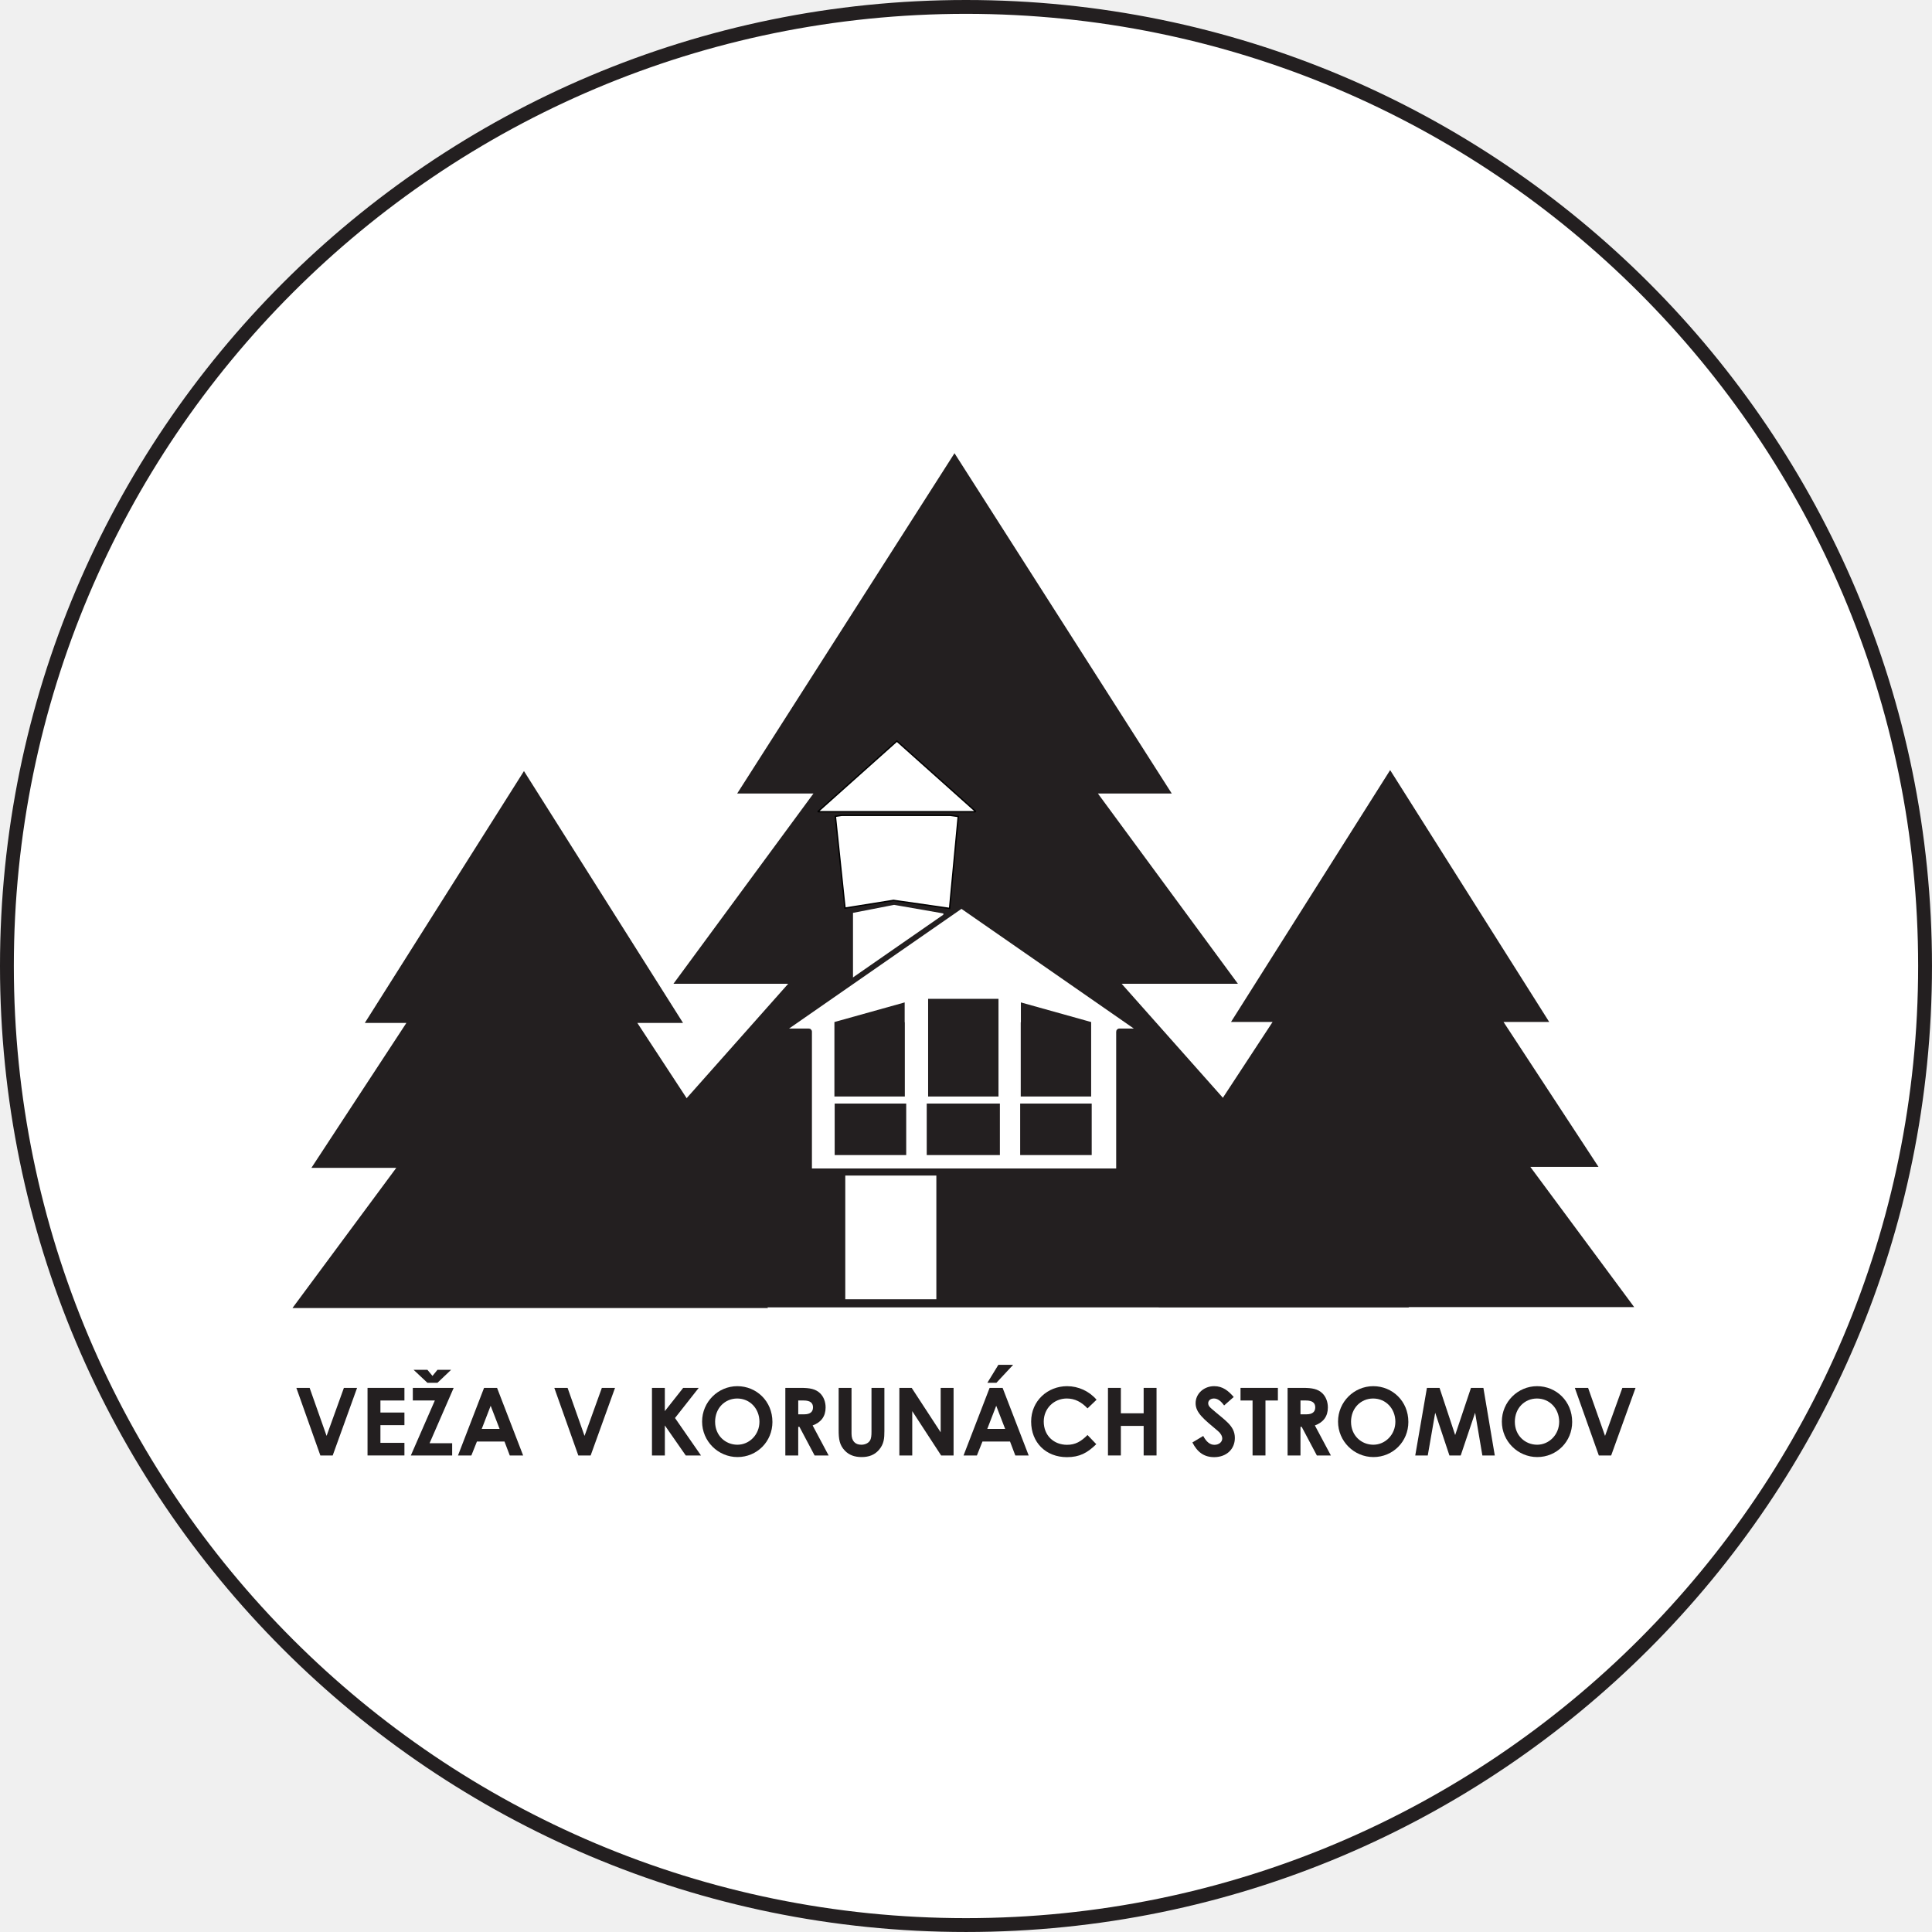
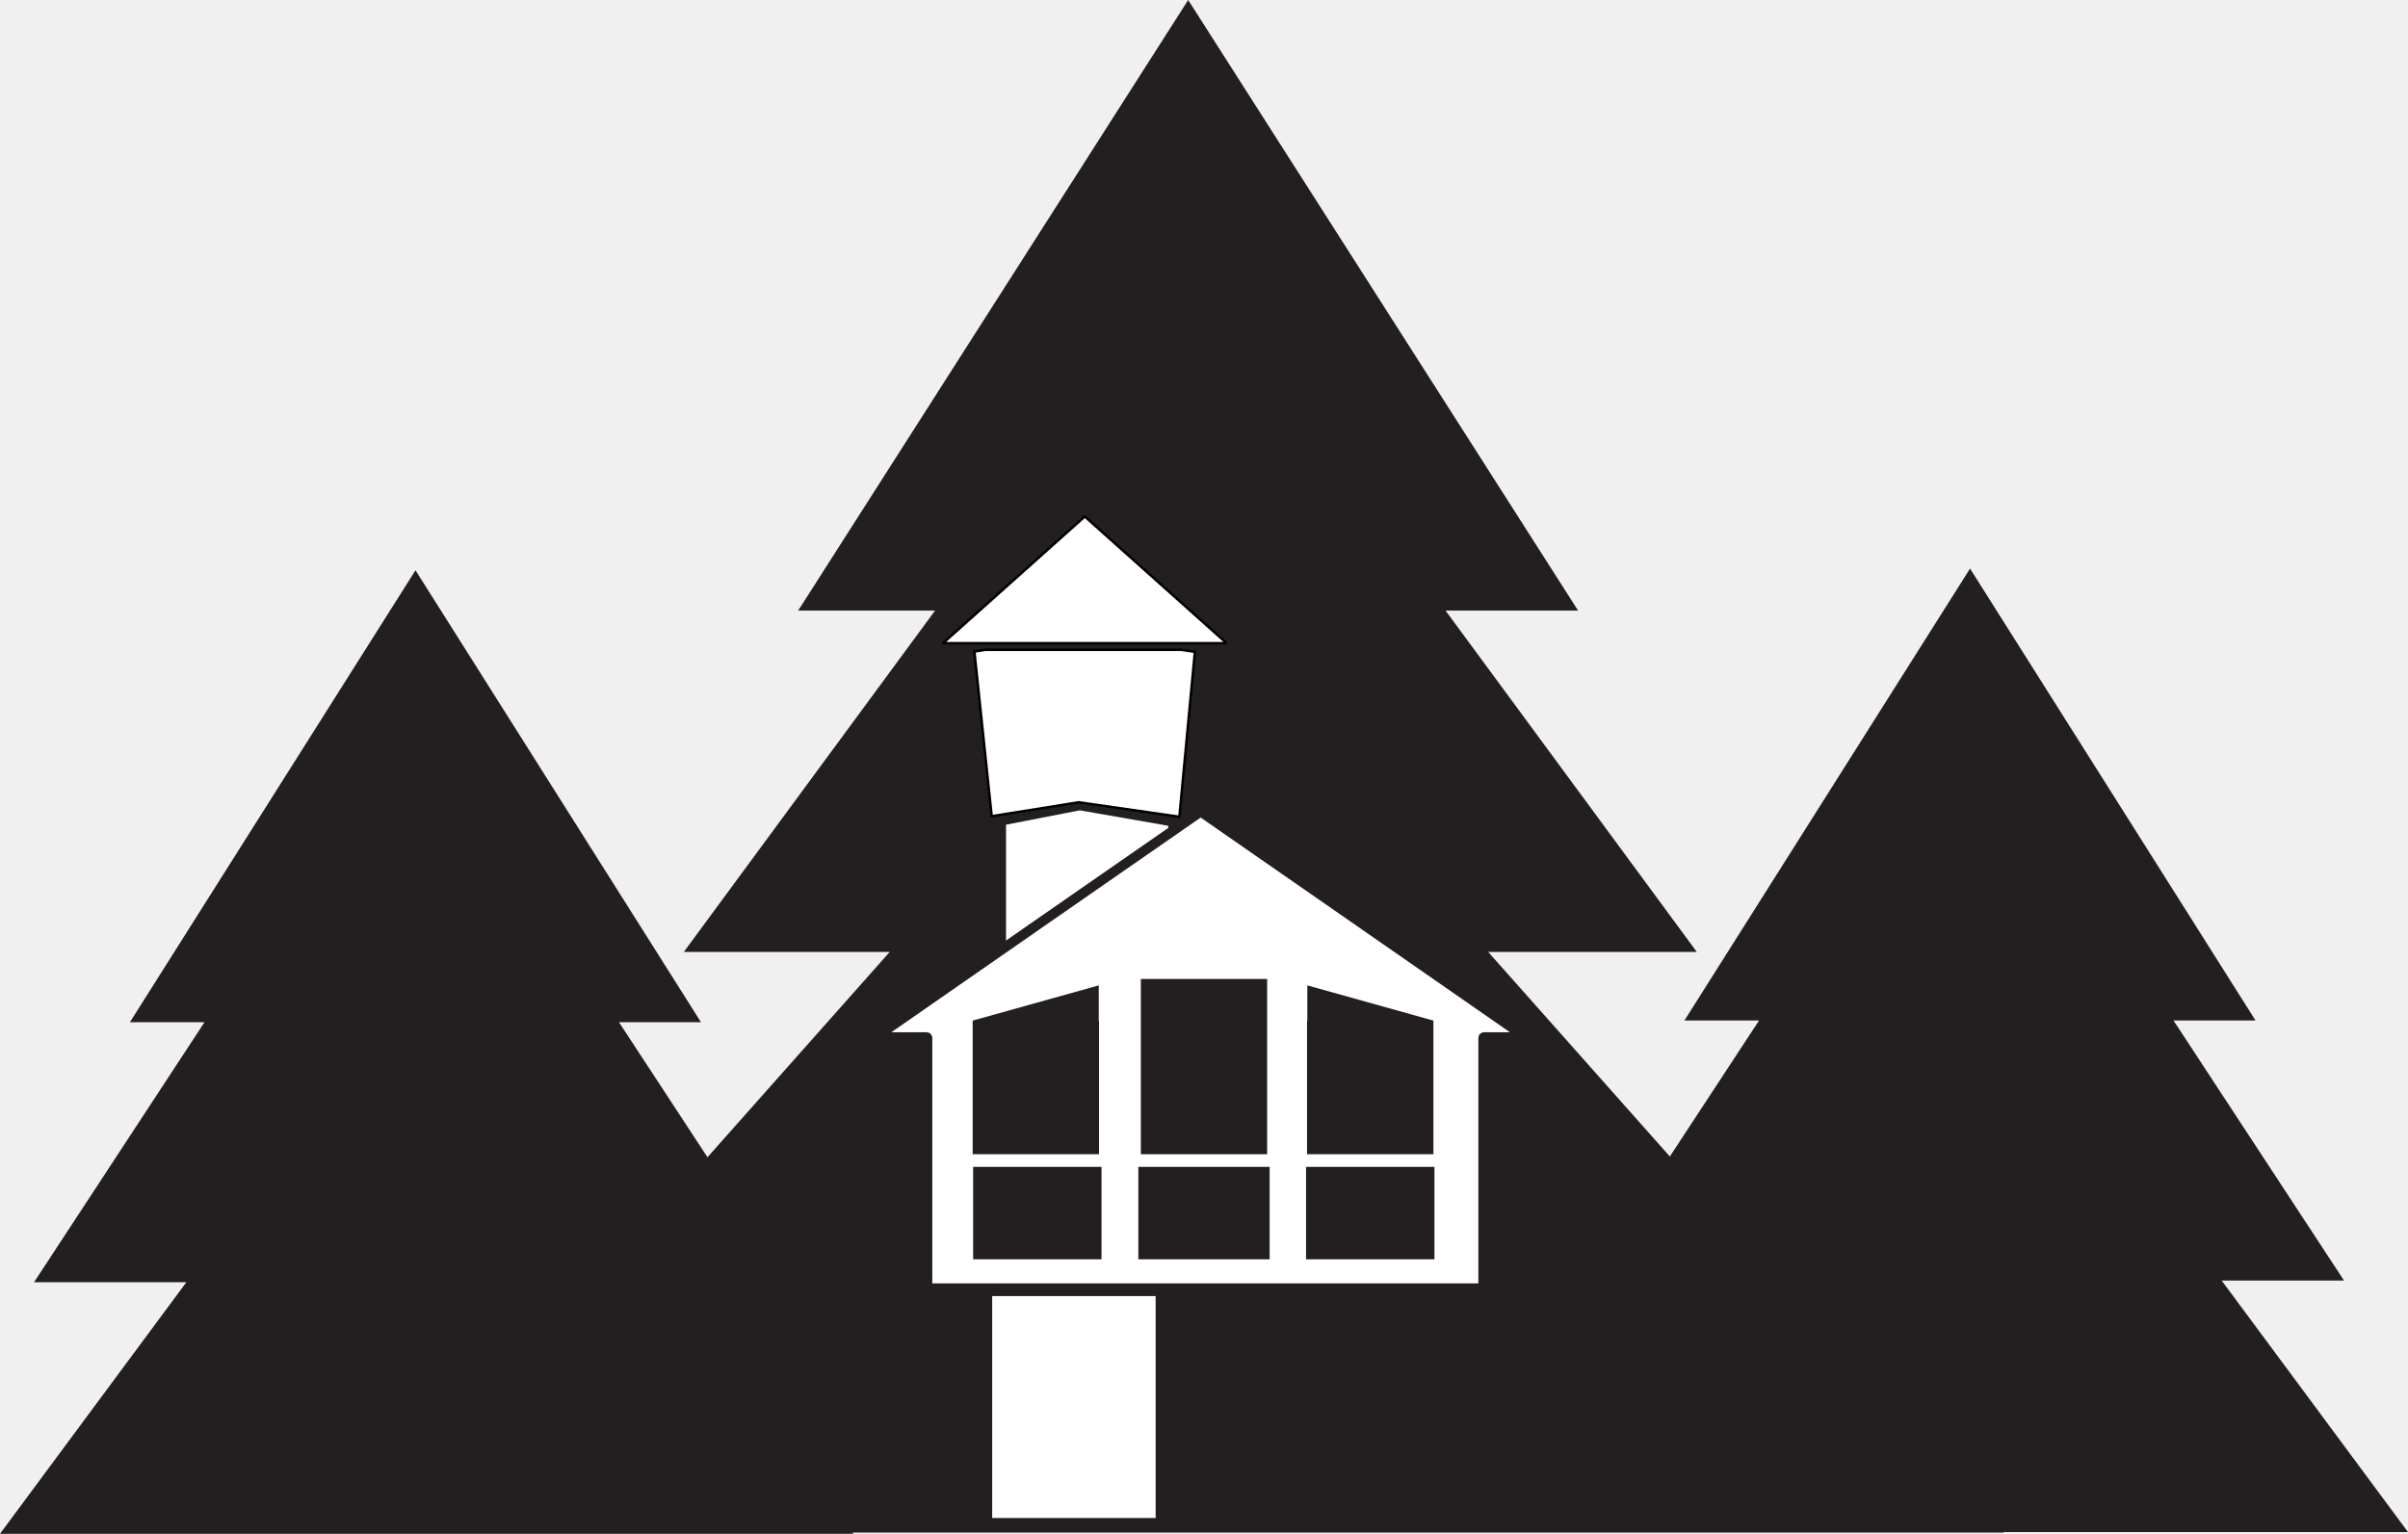
- <svg xmlns="http://www.w3.org/2000/svg" id="Layer_2" data-name="Layer 2" viewBox="0 0 1395.49 1395.49">
+ <svg xmlns="http://www.w3.org/2000/svg" id="Layer_1" data-name="Layer 1" viewBox="0 0 969.13 617.45">
  <defs>
    <style>
-       .cls-1, .cls-2, .cls-3 {
-         fill: #231f20;
-       }
- 
-       .cls-4 {
+       .cls-1 {
        stroke-width: 4px;
      }

-       .cls-4, .cls-5, .cls-6, .cls-2, .cls-7, .cls-3 {
+       .cls-1, .cls-2, .cls-3, .cls-4, .cls-5 {
        stroke-miterlimit: 10;
      }

-       .cls-4, .cls-5, .cls-6, .cls-7 {
+       .cls-1, .cls-2, .cls-4 {
        fill: #fff;
      }

-       .cls-4, .cls-5, .cls-3 {
+       .cls-1, .cls-5 {
        stroke: #231f20;
      }

-       .cls-5 {
-         stroke-width: 10px;
-       }
- 
-       .cls-6 {
+       .cls-2 {
        stroke: #000;
      }

-       .cls-2, .cls-7 {
+       .cls-3, .cls-4 {
        stroke: #fff;
+       }
+ 
+       .cls-3, .cls-5 {
+         fill: #231f20;
      }
    </style>
  </defs>
-   <circle class="cls-5" cx="697.74" cy="697.74" r="692.74" />
  <g>
-     <g>
-       <g>
-         <polygon class="cls-3" points="1016.55 943.81 553.35 943.81 478.73 843.04 528.03 843.04 495.9 794.04 570.43 710.08 487.43 710.08 588.55 572.66 533.38 572.66 689.44 328.29 845.45 572.66 792.03 572.66 893.15 710.08 809.06 710.08 883.35 793.74 851.51 842.35 912.88 842.35 837.88 943.62 1016.36 943.62 1016.55 943.81" />
-         <polygon class="cls-3" points="212.23 944.31 287.23 843.04 225.86 843.04 294.47 738.36 264.42 738.36 378.46 557.88 492.45 738.36 459.42 738.36 495.9 794.04 528.03 843.04 478.73 843.04 553.35 943.81 553.73 944.31 212.23 944.31" />
-         <polygon class="cls-3" points="1179.38 943.62 837.88 943.62 912.88 842.35 851.51 842.35 883.35 793.74 920.12 737.67 890.07 737.67 1004.11 557.18 1118.1 737.67 1085.07 737.67 1153.68 842.35 1104.38 842.35 1179.38 943.62" />
-       </g>
-       <rect class="cls-7" x="611.05" y="849.61" width="64.78" height="88.34" />
-       <polygon class="cls-7" points="645.83 654.09 680.92 660.21 680.92 716.51 649.85 685.57 616.62 718.65 616.62 659.78 645.83 654.09" />
-       <polygon class="cls-6" points="692.15 589.74 685.89 656.16 676.71 654.83 645.37 650.34 619.28 654.51 610.36 655.95 603.39 589.64 607.85 588.93 686.49 588.93 692.15 589.74" />
-       <path class="cls-4" d="M824.52,744.91h-16.05c-.14,0-.25.11-.25.25v100.58c0,.14-.11.25-.25.25h-223.26c-.14,0-.25-.11-.25-.25v-100.58c0-.14-.11-.25-.25-.25h-19.82c-.25,0-.35-.32-.14-.46l82.54-57.33,47.53-32.98c.09-.06.2-.06.29,0l44.43,30.84,85.64,59.48c.2.14.1.46-.14.46Z" />
-       <path class="cls-6" d="M704.44,586.3h-113.41c-.11,0-.16-.15-.07-.22l56.87-50.81,56.72,50.68c.13.12.06.35-.11.35Z" />
-       <rect class="cls-2" x="669.88" y="720.96" width="51.84" height="71.55" />
-       <path class="cls-2" d="M654.06,737.87v54.65h-51.86v-54.65h.1s.03-.06.08-.08l51.39-14.35c.08-.03.18,0,.18.06v14.37h.1Z" />
-       <path class="cls-2" d="M736.78,737.87v54.65h51.86v-54.65h-.1s-.03-.06-.08-.08l-51.39-14.35c-.08-.03-.18,0-.18.06v14.37h-.1Z" />
-       <rect class="cls-3" x="603.39" y="797.6" width="50.67" height="36.21" />
-       <rect class="cls-3" x="737.37" y="797.6" width="50.67" height="36.21" />
-       <rect class="cls-3" x="669.88" y="797.6" width="51.84" height="36.21" />
-     </g>
-     <g>
-       <path class="cls-1" d="M214.06,1002.47h9.59l12.24,34.68,12.51-34.68h9.52l-17.61,48.82h-8.91l-17.34-48.82Z" />
-       <path class="cls-1" d="M265.47,1002.47h26.65v9.11h-17.34v8.7h17.34v9.11h-17.34v12.78h17.34v9.11h-26.65v-48.82Z" />
-       <path class="cls-1" d="M298.18,1002.47h29.51l-17.41,39.98h16.32v8.84h-29.85l17.34-39.71h-15.91v-9.11ZM298.72,989.41h10l3.67,4.42,3.6-4.42h9.86l-9.86,9.38h-7.27l-10-9.38Z" />
-       <path class="cls-1" d="M349.65,1002.47h9.38l18.83,48.82h-9.65l-3.81-10.06h-19.92l-4.01,10.06h-9.66l18.83-48.82ZM354.41,1015.39l-6.46,16.73h12.92l-6.46-16.73Z" />
-       <path class="cls-1" d="M400.38,1002.47h9.59l12.24,34.68,12.51-34.68h9.52l-17.61,48.82h-8.91l-17.34-48.82Z" />
-       <path class="cls-1" d="M470.9,1002.47h9.31v16.79l13.26-16.79h11.22l-17.13,21.76,18.77,27.06h-11.01l-15.09-21.69v21.69h-9.31v-48.82Z" />
-       <path class="cls-1" d="M557.93,1027.01c0,14.35-11.22,25.43-25.23,25.43s-25.57-11.42-25.57-25.63,11.56-25.57,25.43-25.57,25.36,10.88,25.36,25.77ZM516.53,1027.01c0,9.93,7.48,16.52,16.11,16.52s15.91-7.28,15.91-16.59-6.73-16.79-16.05-16.79c-8.77,0-15.98,6.8-15.98,16.86Z" />
-       <path class="cls-1" d="M567.25,1002.47h11.35c6.19,0,10.54.75,13.8,3.94,2.45,2.38,3.94,6.05,3.94,10.2,0,6.39-3.2,10.74-9.38,12.99l11.56,21.69h-10.13l-10.95-20.67h-.88v20.67h-9.31v-48.82ZM576.57,1021.57h4.28c4.22,0,6.39-1.7,6.39-5.03s-2.24-4.96-6.66-4.96h-4.01v10Z" />
-       <path class="cls-1" d="M605.74,1002.47h9.32v33.04c0,5.3,2.58,8.02,7.07,8.02,2.65,0,5.03-1.09,6.19-2.92,1.02-1.56,1.16-3.81,1.16-6.39v-31.75h9.32v31.07c0,5.37-.27,9.45-3.94,13.73-3.13,3.6-7.21,5.17-12.51,5.17-5.03,0-9.04-1.43-12.1-4.62-3.94-4.08-4.49-8.5-4.49-14.82v-30.53Z" />
-       <path class="cls-1" d="M649.6,1002.47h8.91l20.94,32.09v-32.09h9.32v48.82h-8.98l-20.87-32.02v32.02h-9.31v-48.82Z" />
-       <path class="cls-1" d="M714.81,1002.47h9.38l18.83,48.82h-9.66l-3.81-10.06h-19.92l-4.01,10.06h-9.65l18.83-48.82ZM719.57,1015.39l-6.46,16.73h12.92l-6.46-16.73ZM721.13,985.81h10.67l-12.1,12.99h-6.53l7.96-12.99Z" />
-       <path class="cls-1" d="M791.85,1043.13c-6.46,6.32-12.04,9.38-21.21,9.38-15.3,0-25.84-10.67-25.84-25.7s11.97-25.57,25.97-25.57c8.09,0,15.91,3.54,21.28,9.79l-6.53,6.25c-4.42-4.69-9.25-7.14-14.96-7.14-9.18,0-16.66,7.07-16.66,16.66,0,10.06,7.21,16.79,16.86,16.79,6.05,0,10.13-2.45,14.75-7.07l6.32,6.6Z" />
-       <path class="cls-1" d="M800.29,1002.47h9.31v18.36h16.46v-18.36h9.31v48.82h-9.31v-21.35h-16.46v21.35h-9.31v-48.82Z" />
-       <path class="cls-1" d="M869.1,1037.21c2.24,4.21,4.83,6.39,8.09,6.39s5.64-2.04,5.64-4.56c0-1.77-1.16-3.81-3.13-5.44-10.13-8.5-16.11-13.12-16.11-20.06s6.05-12.31,13.39-12.31c6.19,0,10.27,3.33,14.14,7.82l-6.94,6.12c-2.31-3.26-4.69-5.03-7.34-5.03-2.45,0-4.15,1.43-4.15,3.4s1.43,3.13,2.86,4.35c9.11,8.02,16.39,11.83,16.39,20.74,0,8.16-6.12,13.87-14.96,13.87-7.14,0-12.1-3.47-15.71-10.61l7.82-4.69Z" />
-       <path class="cls-1" d="M896.03,1002.47h26.99v9.11h-8.97v39.71h-9.32v-39.71h-8.7v-9.11Z" />
-       <path class="cls-1" d="M930.03,1002.47h11.35c6.19,0,10.54.75,13.8,3.94,2.45,2.38,3.94,6.05,3.94,10.2,0,6.39-3.2,10.74-9.38,12.99l11.56,21.69h-10.13l-10.95-20.67h-.88v20.67h-9.31v-48.82ZM939.34,1021.57h4.28c4.22,0,6.39-1.7,6.39-5.03s-2.24-4.96-6.66-4.96h-4.01v10Z" />
-       <path class="cls-1" d="M1017.27,1027.01c0,14.35-11.22,25.43-25.23,25.43s-25.57-11.42-25.57-25.63,11.56-25.57,25.43-25.57,25.36,10.88,25.36,25.77ZM975.86,1027.01c0,9.93,7.48,16.52,16.11,16.52s15.91-7.28,15.91-16.59-6.73-16.79-16.05-16.79c-8.77,0-15.98,6.8-15.98,16.86Z" />
-       <path class="cls-1" d="M1030.67,1002.47h9.11l11.29,34.06,11.42-34.06h8.97l8.23,48.82h-8.97l-5.24-30.87-10.4,30.87h-8.16l-10.27-30.87-5.37,30.87h-9.04l8.43-48.82Z" />
-       <path class="cls-1" d="M1135.59,1027.01c0,14.35-11.22,25.43-25.23,25.43s-25.57-11.42-25.57-25.63,11.56-25.57,25.43-25.57,25.36,10.88,25.36,25.77ZM1094.18,1027.01c0,9.93,7.48,16.52,16.11,16.52s15.91-7.28,15.91-16.59-6.73-16.79-16.05-16.79c-8.77,0-15.98,6.8-15.98,16.86Z" />
-       <path class="cls-1" d="M1137.5,1002.47h9.59l12.24,34.68,12.51-34.68h9.52l-17.61,48.82h-8.91l-17.34-48.82Z" />
-     </g>
+     <polygon class="cls-5" points="805.32 616.45 342.11 616.45 267.49 515.68 316.8 515.68 284.67 466.68 359.2 382.71 276.2 382.71 377.32 245.3 322.15 245.3 478.2 .93 634.21 245.3 580.79 245.3 681.91 382.71 597.82 382.71 672.11 466.38 640.27 514.99 701.64 514.99 626.64 616.25 805.13 616.25 805.32 616.45" />
+     <polygon class="cls-5" points=".99 616.95 75.99 515.68 14.62 515.68 83.23 411 53.19 411 167.22 230.51 281.21 411 248.19 411 284.67 466.68 316.8 515.68 267.49 515.68 342.11 616.45 342.49 616.95 .99 616.95" />
+     <polygon class="cls-5" points="968.14 616.25 626.64 616.25 701.64 514.99 640.27 514.99 672.11 466.38 708.88 410.31 678.83 410.31 792.87 229.82 906.86 410.31 873.83 410.31 942.45 514.99 893.14 514.99 968.14 616.25" />
  </g>
+   <rect class="cls-4" x="399.82" y="522.25" width="64.78" height="88.34" />
+   <polygon class="cls-4" points="434.6 326.72 469.68 332.85 469.68 389.15 438.61 358.21 405.39 391.29 405.39 332.41 434.6 326.72" />
+   <polygon class="cls-2" points="480.91 262.38 474.66 328.8 465.47 327.47 434.14 322.97 408.05 327.15 399.12 328.58 392.15 262.28 396.61 261.57 475.25 261.57 480.91 262.38" />
+   <path class="cls-1" d="M613.28,417.55h-16.05c-.14,0-.25.11-.25.25v100.58c0,.14-.11.25-.25.25h-223.26c-.14,0-.25-.11-.25-.25v-100.58c0-.14-.11-.25-.25-.25h-19.82c-.25,0-.35-.32-.14-.46l82.54-57.33,47.53-32.98c.09-.06.2-.06.29,0l44.43,30.84,85.64,59.48c.2.14.1.46-.14.46Z" />
+   <path class="cls-2" d="M493.2,258.94h-113.41c-.11,0-.16-.15-.07-.22l56.87-50.81,56.72,50.68c.13.12.06.35-.11.35Z" />
+   <rect class="cls-3" x="458.64" y="393.6" width="51.84" height="71.55" />
+   <path class="cls-3" d="M442.82,410.5v54.65h-51.86v-54.65h.1s.03-.06.08-.08l51.39-14.35c.08-.03.18,0,.18.06v14.37h.1Z" />
+   <path class="cls-3" d="M525.54,410.5v54.65h51.86v-54.65h-.1s-.03-.06-.08-.08l-51.39-14.35c-.08-.03-.18,0-.18.06v14.37h-.1Z" />
+   <rect class="cls-5" x="392.15" y="470.24" width="50.67" height="36.21" />
+   <rect class="cls-5" x="526.14" y="470.24" width="50.67" height="36.21" />
+   <rect class="cls-5" x="458.64" y="470.24" width="51.84" height="36.21" />
</svg>
